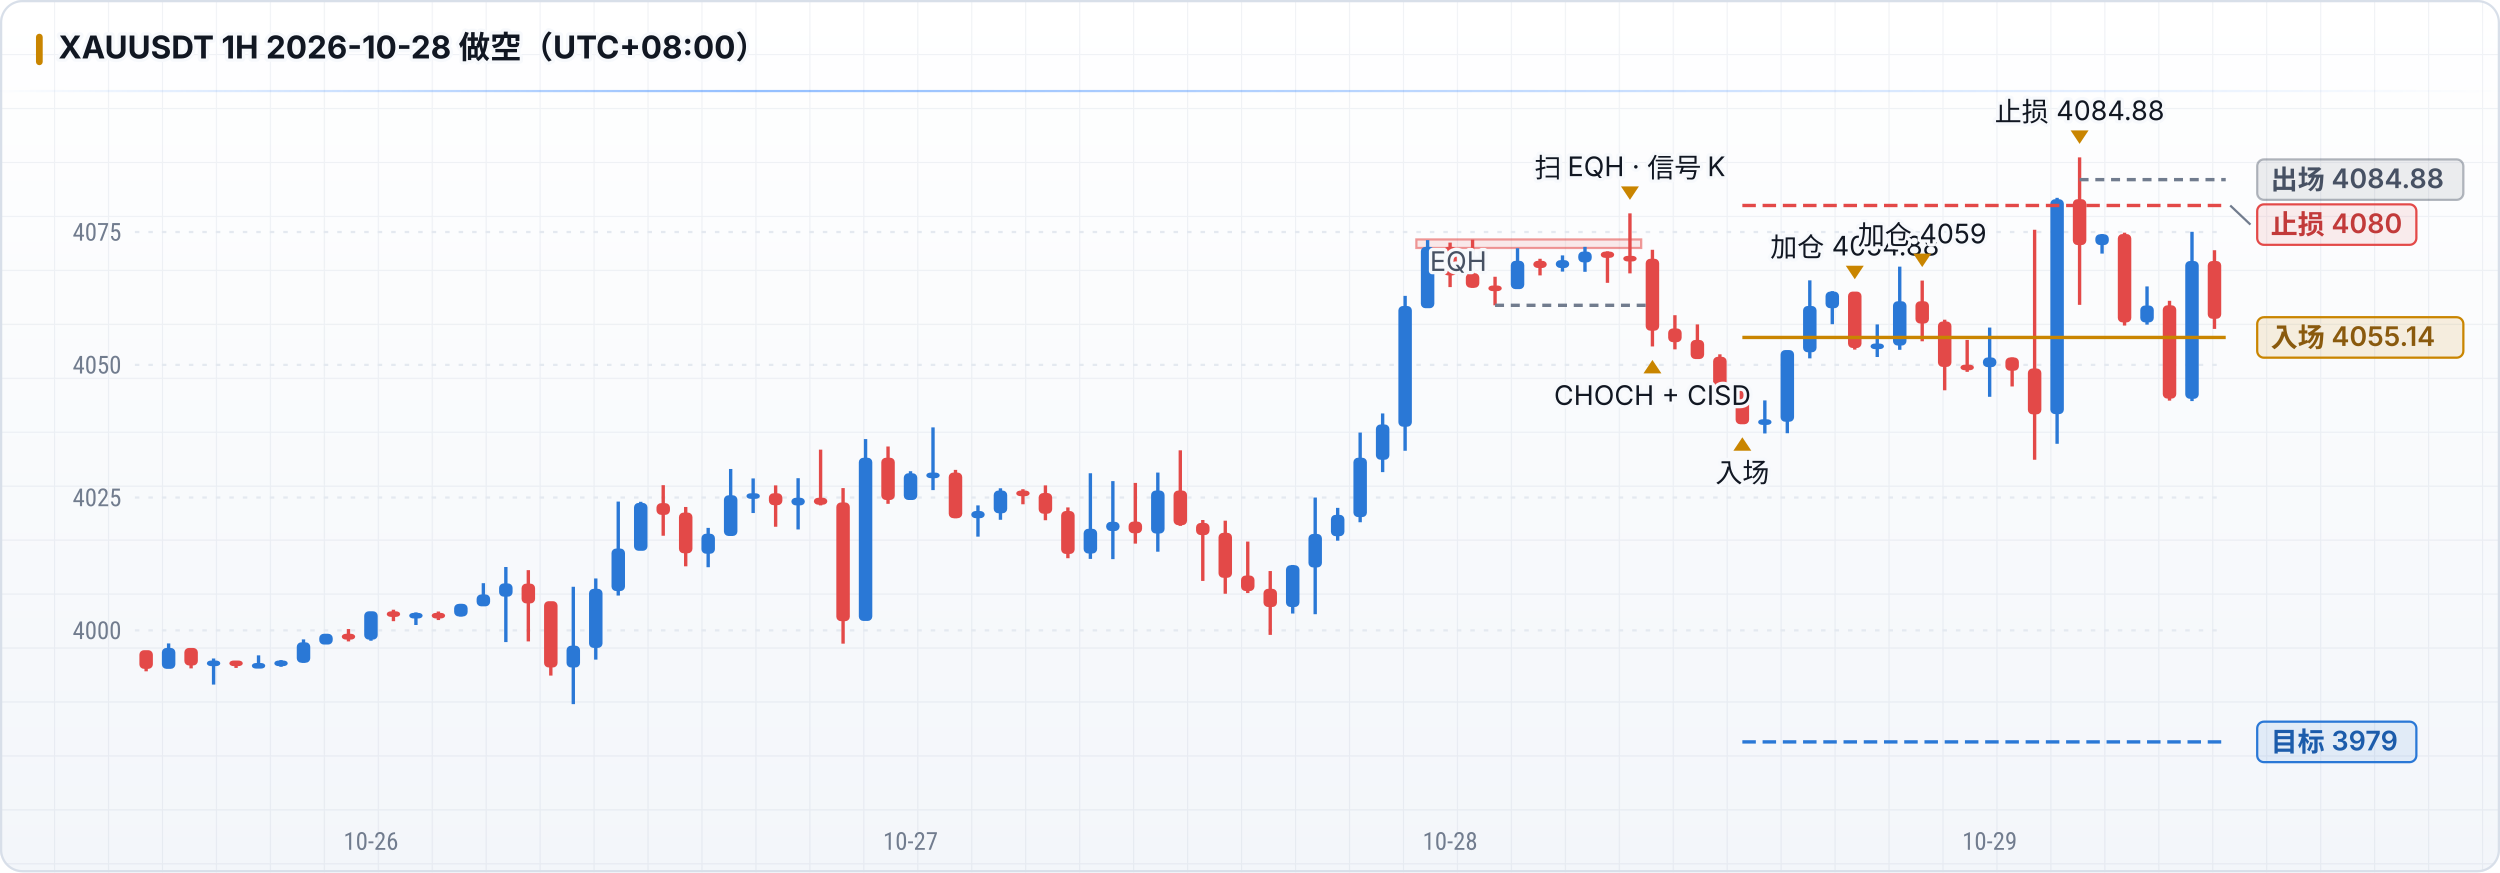
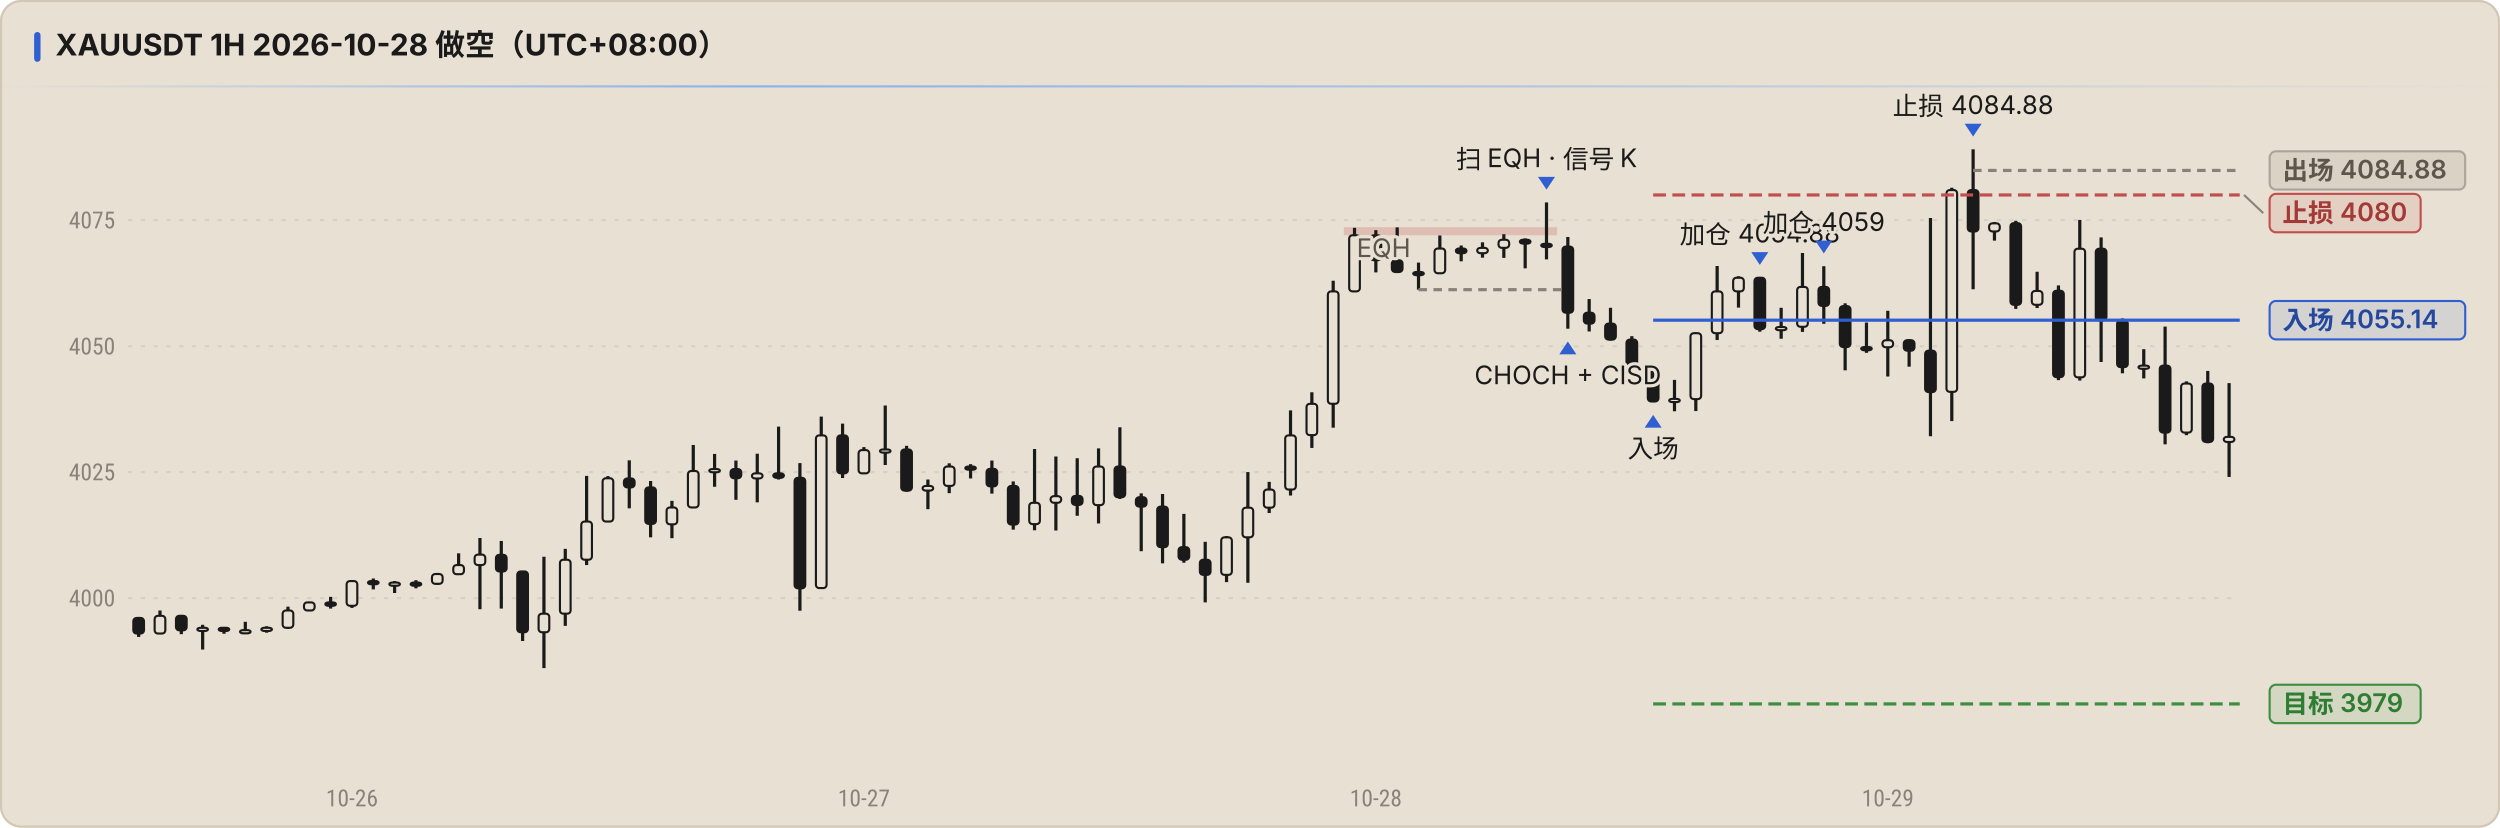
- <svg xmlns="http://www.w3.org/2000/svg" width="1112" height="388" viewBox="0 0 1112 388" role="img" aria-label="XAUUSDT 1H  2026-10-28 做空（UTC+08:00）">
+ <svg xmlns="http://www.w3.org/2000/svg" width="1172" height="388" viewBox="0 0 1172 388" role="img" aria-label="XAUUSDT 1H  2026-10-28 做空（UTC+08:00）">
  <style>
  .bg { fill: url(#bg); }
-   .bg-grid { stroke: rgba(28, 60, 110, 0.06); }
-   .frame { fill: none; stroke: #d8dfe9; }
-   .title-mark { fill: #c98500; }
-   .title { fill: #111722; font-weight: 650; font-size: 14px; }
-   text { font-family: -apple-system, BlinkMacSystemFont, 'PingFang SC', 'Microsoft YaHei', sans-serif; font-size: 12px; fill: #111722; paint-order: stroke; stroke: #f7f9fc; stroke-width: 3px; stroke-linejoin: round; }
-   .muted { fill: #475163; }
+   .bg-grid { stroke: none; }
+   .frame { fill: none; stroke: #d2c7b5; }
+   .title-mark { fill: #2f5fd0; }
+   .title { fill: #1a1a1a; font-weight: 650; font-size: 14px; }
+   text { font-family: -apple-system, BlinkMacSystemFont, 'PingFang SC', 'Microsoft YaHei', sans-serif; font-size: 12px; fill: #1a1a1a; paint-order: stroke; stroke: #e8e0d3; stroke-width: 3px; stroke-linejoin: round; }
+   .muted { fill: #5e564b; }
  .wick { stroke-width: 1.5; }
-   .up { fill: #2a78d6; stroke: #2a78d6; }
-   .down { fill: #e34948; stroke: #e34948; }
-   .z-bull { fill: rgba(42, 120, 214, 0.13); stroke: rgba(42, 120, 214, 0.55); }
-   .z-bear { fill: rgba(227, 73, 72, 0.11); stroke: rgba(227, 73, 72, 0.55); }
-   .z-neutral { fill: rgba(71, 81, 99, 0.09); stroke: rgba(71, 81, 99, 0.25); stroke-dasharray: 2 3; }
-   .z-accent { fill: rgba(212, 145, 34, 0.18); stroke: rgba(201, 133, 0, 0.75); }
-   .l-neutral { stroke: #717c8e; stroke-dasharray: 4 3; }
-   .l-stop { stroke: #e34948; stroke-dasharray: 6 3; }
-   .l-target { stroke: #2a78d6; stroke-dasharray: 6 3; }
-   .l-entry { stroke: #c98500; }
-   .bracket { stroke: #717c8e; fill: none; }
-   .grid { stroke: #e4e9f0; stroke-dasharray: 2 4; }
-   .tick { font-family: 'DIN Alternate', 'Bahnschrift', 'Roboto Condensed', sans-serif; font-size: 11px; fill: #717c8e; stroke: none; }
-   .arrow { fill: #c98500; stroke: none; }
+   .up { fill: #e8e0d3; stroke: #1a1a1a; }
+   .down { fill: #1a1a1a; stroke: #1a1a1a; }
+   .z-bull { fill: rgba(62, 142, 65, 0.24); stroke: none; }
+   .z-bear { fill: rgba(192, 80, 77, 0.24); stroke: none; }
+   .z-neutral { fill: rgba(94, 86, 75, 0.08); stroke: rgba(94, 86, 75, 0.3); stroke-dasharray: 2 3; }
+   .z-accent { fill: rgba(47, 95, 208, 0.24); stroke: none; }
+   .l-neutral { stroke: #8a8278; stroke-dasharray: 4 3; }
+   .l-stop { stroke: #c0504d; stroke-dasharray: 6 3; }
+   .l-target { stroke: #3e8e41; stroke-dasharray: 6 3; }
+   .l-entry { stroke: #2f5fd0; }
+   .bracket { stroke: #8a8278; fill: none; }
+   .grid { stroke: rgba(94, 86, 75, 0.12); stroke-dasharray: 2 4; }
+   .tick { font-family: 'DIN Alternate', 'Bahnschrift', 'Roboto Condensed', sans-serif; font-size: 11px; fill: #8a8278; stroke: none; }
+   .arrow { fill: #2f5fd0; stroke: none; }
  .tag rect { stroke-width: 1; }
  .tag text { stroke: none; font-weight: 600; }
-   .t-neutral rect { fill: rgba(71, 81, 99, 0.1); stroke: rgba(71, 81, 99, 0.4); }
-   .t-neutral text { fill: #475163; }
-   .t-stop rect, .t-bear rect { fill: rgba(227, 73, 72, 0.1); stroke: #e34948; }
-   .t-stop text, .t-bear text { fill: #c23a3a; }
-   .t-target rect, .t-bull rect { fill: rgba(42, 120, 214, 0.1); stroke: #2a78d6; }
-   .t-target text, .t-bull text { fill: #1c5cab; }
-   .t-entry rect, .t-accent rect { fill: rgba(212, 145, 34, 0.14); stroke: #c98500; }
-   .t-entry text, .t-accent text { fill: #8a5a0e; }
+   .t-neutral rect { fill: rgba(94, 86, 75, 0.1); stroke: rgba(94, 86, 75, 0.4); }
+   .t-neutral text { fill: #5e564b; }
+   .t-stop rect, .t-bear rect { fill: rgba(192, 80, 77, 0.12); stroke: #c0504d; }
+   .t-stop text, .t-bear text { fill: #a33a37; }
+   .t-target rect, .t-bull rect { fill: rgba(62, 142, 65, 0.12); stroke: #3e8e41; }
+   .t-target text, .t-bull text { fill: #2e7d32; }
+   .t-entry rect, .t-accent rect { fill: rgba(47, 95, 208, 0.1); stroke: #2f5fd0; }
+   .t-entry text, .t-accent text { fill: #24489e; }
  @media (prefers-color-scheme: dark) {
    .bg-grid { stroke: rgba(110, 160, 230, 0.06); }
    .frame { stroke: #1c2839; }
    .title-mark { fill: #f0b44c; }
    .title, text { fill: #e3eaf4; }
    text { stroke: #0a111d; }
    .muted { fill: #a0b0c5; }
-     .up { fill: #3d8bff; stroke: #3d8bff; }
-     .down { fill: #f2555f; stroke: #f2555f; }
-     .candles { filter: url(#glow); }
-     .z-bull { fill: rgba(61, 139, 255, 0.14); stroke: rgba(61, 139, 255, 0.6); }
-     .z-bear { fill: rgba(242, 85, 95, 0.13); stroke: rgba(242, 85, 95, 0.6); }
+     .up { fill: #0b1220; stroke: #c5d0de; }
+     .down { fill: #8a96a8; stroke: #8a96a8; }
+     .z-bull { fill: rgba(92, 191, 96, 0.24); }
+     .z-bear { fill: rgba(242, 85, 95, 0.24); }
    .z-neutral { fill: rgba(160, 176, 197, 0.08); stroke: rgba(160, 176, 197, 0.25); }
-     .z-accent { fill: rgba(240, 180, 76, 0.16); stroke: rgba(240, 180, 76, 0.75); }
+     .z-accent { fill: rgba(240, 180, 76, 0.24); }
    .l-neutral, .bracket { stroke: #8293ab; }
    .l-stop { stroke: #f2555f; }
-     .l-target { stroke: #3d8bff; }
+     .l-target { stroke: #5cbf60; }
    .l-entry { stroke: #f0b44c; }
    .grid { stroke: #182334; }
    .tick { fill: #70829b; }
    .arrow { fill: #f0b44c; }
    .t-neutral rect { fill: rgba(160, 176, 197, 0.1); stroke: rgba(160, 176, 197, 0.45); }
    .t-neutral text { fill: #c5d0de; }
    .t-stop rect, .t-bear rect { fill: rgba(242, 85, 95, 0.16); stroke: #f2555f; }
    .t-stop text, .t-bear text { fill: #ff8f98; }
-     .t-target rect, .t-bull rect { fill: rgba(61, 139, 255, 0.16); stroke: #3d8bff; }
-     .t-target text, .t-bull text { fill: #8cc3ff; }
+     .t-target rect, .t-bull rect { fill: rgba(92, 191, 96, 0.16); stroke: #5cbf60; }
+     .t-target text, .t-bull text { fill: #9fe0a2; }
    .t-entry rect, .t-accent rect { fill: rgba(240, 180, 76, 0.16); stroke: #f0b44c; }
    .t-entry text, .t-accent text { fill: #ffd38a; }
  }
</style>
  <defs>
    <linearGradient id="bg" x1="0" y1="0" x2="0" y2="1">
-       <stop offset="0" stop-color="#ffffff" />
-       <stop offset="1" stop-color="#f3f6fa" />
+       <stop offset="0" stop-color="#e8e0d3" />
+       <stop offset="1" stop-color="#e8e0d3" />
    </linearGradient>
    <linearGradient id="edge" x1="0" y1="0" x2="1" y2="0">
      <stop offset="0" stop-color="#3d8bff" stop-opacity="0" />
      <stop offset="0.3" stop-color="#3d8bff" stop-opacity="0.55" />
      <stop offset="1" stop-color="#3d8bff" stop-opacity="0" />
    </linearGradient>
    <pattern id="paper" width="24" height="24" patternUnits="userSpaceOnUse">
      <path class="bg-grid" d="M24 0H0V24" fill="none" />
    </pattern>
    <filter id="glow" x="-50%" y="-10%" width="200%" height="120%">
      <feGaussianBlur stdDeviation="2.2" result="b" />
      <feMerge>
        <feMergeNode in="b" />
        <feMergeNode in="SourceGraphic" />
      </feMerge>
    </filter>
    <style>@media (prefers-color-scheme: dark) { #bg stop:first-child { stop-color: #0f1828; } #bg stop:last-child { stop-color: #070c16; } }</style>
  </defs>
-   <rect class="bg" width="1112" height="388" rx="10" />
-   <rect width="1112" height="388" rx="10" fill="url(#paper)" />
-   <rect class="frame" x="0.5" y="0.5" width="1111" height="387" rx="9.5" />
-   <rect fill="url(#edge)" x="0" y="40" width="1112" height="1" />
+   <rect class="bg" width="1172" height="388" rx="10" />
+   <rect width="1172" height="388" rx="10" fill="url(#paper)" />
+   <rect class="frame" x="0.5" y="0.5" width="1171" height="387" rx="9.5" />
+   <rect fill="url(#edge)" x="0" y="40" width="1172" height="1" />
  <rect class="title-mark" x="16" y="15" width="3" height="14" rx="1.5" />
  <text class="title" x="26" y="26">XAUUSDT 1H  2026-10-28 做空（UTC+08:00）</text>
-   <line class="grid" x1="60" x2="990" y1="280.4" y2="280.4" />
+   <line class="grid" x1="60" x2="1050" y1="280.4" y2="280.4" />
  <text class="tick" x="54" y="280.4" dy="0.35em" text-anchor="end">4000</text>
-   <line class="grid" x1="60" x2="990" y1="221.3" y2="221.3" />
+   <line class="grid" x1="60" x2="1050" y1="221.3" y2="221.3" />
  <text class="tick" x="54" y="221.3" dy="0.35em" text-anchor="end">4025</text>
-   <line class="grid" x1="60" x2="990" y1="162.3" y2="162.3" />
+   <line class="grid" x1="60" x2="1050" y1="162.3" y2="162.3" />
  <text class="tick" x="54" y="162.3" dy="0.35em" text-anchor="end">4050</text>
-   <line class="grid" x1="60" x2="990" y1="103.2" y2="103.2" />
+   <line class="grid" x1="60" x2="1050" y1="103.2" y2="103.2" />
  <text class="tick" x="54" y="103.2" dy="0.35em" text-anchor="end">4075</text>
  <text class="tick" x="165" y="378" text-anchor="middle">10-26</text>
  <text class="tick" x="405" y="378" text-anchor="middle">10-27</text>
  <text class="tick" x="645" y="378" text-anchor="middle">10-28</text>
  <text class="tick" x="885" y="378" text-anchor="middle">10-29</text>
  <rect class="z-bear" x="630" y="106.5" width="100" height="3.8" />
  <g class="candles">
    <line class="wick down" x1="65" x2="65" y1="289.7" y2="298.6" />
    <rect class="down" x="62.5" y="289.7" width="5" height="7.3" rx="1.5" />
    <line class="wick up" x1="75" x2="75" y1="286.2" y2="297" />
    <rect class="up" x="72.5" y="288.7" width="5" height="8.3" rx="1.5" />
    <line class="wick down" x1="85" x2="85" y1="288.7" y2="297.3" />
    <rect class="down" x="82.5" y="288.7" width="5" height="6.8" rx="1.5" />
    <line class="wick up" x1="95" x2="95" y1="292.9" y2="304.5" />
    <rect class="up" x="92.5" y="294.3" width="5" height="1.5" rx="1.5" />
    <line class="wick down" x1="105" x2="105" y1="294.2" y2="297.1" />
    <rect class="down" x="102.5" y="294.3" width="5" height="1.5" rx="1.5" />
    <line class="wick up" x1="115" x2="115" y1="291.5" y2="296.3" />
    <rect class="up" x="112.5" y="295.4" width="5" height="1.5" rx="1.5" />
    <line class="wick up" x1="125" x2="125" y1="293.6" y2="296.6" />
    <rect class="up" x="122.5" y="294.3" width="5" height="1.5" rx="1.5" />
    <line class="wick up" x1="135" x2="135" y1="284.4" y2="294.8" />
    <rect class="up" x="132.5" y="286.2" width="5" height="8.1" rx="1.5" />
    <line class="wick up" x1="145" x2="145" y1="282.3" y2="286.2" />
    <rect class="up" x="142.5" y="282.4" width="5" height="3.8" rx="1.5" />
    <line class="wick down" x1="155" x2="155" y1="279.8" y2="285.3" />
    <rect class="down" x="152.5" y="282.4" width="5" height="1.6" rx="1.5" />
    <line class="wick up" x1="165" x2="165" y1="272.2" y2="285" />
    <rect class="up" x="162.5" y="272.4" width="5" height="11.6" rx="1.5" />
    <line class="wick down" x1="175" x2="175" y1="271.2" y2="276.3" />
    <rect class="down" x="172.5" y="272.4" width="5" height="1.5" rx="1.5" />
    <line class="wick up" x1="185" x2="185" y1="272.4" y2="278" />
    <rect class="up" x="182.5" y="273.1" width="5" height="1.5" rx="1.5" />
    <line class="wick down" x1="195" x2="195" y1="272" y2="275.8" />
    <rect class="down" x="192.5" y="273.1" width="5" height="1.5" rx="1.5" />
    <line class="wick up" x1="205" x2="205" y1="268.6" y2="274.2" />
    <rect class="up" x="202.5" y="269.1" width="5" height="4.6" rx="1.5" />
    <line class="wick up" x1="215" x2="215" y1="259.4" y2="269.4" />
    <rect class="up" x="212.5" y="264.9" width="5" height="4.3" rx="1.5" />
    <line class="wick up" x1="225" x2="225" y1="252.2" y2="285.6" />
    <rect class="up" x="222.5" y="260" width="5" height="4.9" rx="1.5" />
    <line class="wick down" x1="235" x2="235" y1="253.6" y2="285.3" />
    <rect class="down" x="232.5" y="260.1" width="5" height="7.8" rx="1.5" />
    <line class="wick down" x1="245" x2="245" y1="267.9" y2="300.5" />
    <rect class="down" x="242.5" y="267.9" width="5" height="28.5" rx="1.5" />
    <line class="wick up" x1="255" x2="255" y1="261" y2="313.2" />
    <rect class="up" x="252.5" y="287.7" width="5" height="8.7" rx="1.5" />
    <line class="wick up" x1="265" x2="265" y1="257.3" y2="293.4" />
    <rect class="up" x="262.5" y="262.4" width="5" height="25.3" rx="1.5" />
    <line class="wick up" x1="275" x2="275" y1="223.1" y2="264.9" />
    <rect class="up" x="272.5" y="244.5" width="5" height="17.9" rx="1.5" />
    <line class="wick up" x1="285" x2="285" y1="223.2" y2="244.5" />
    <rect class="up" x="282.5" y="224.2" width="5" height="20.3" rx="1.5" />
    <line class="wick down" x1="295" x2="295" y1="215.8" y2="238.3" />
    <rect class="down" x="292.5" y="224.3" width="5" height="4.2" rx="1.5" />
    <line class="wick down" x1="305" x2="305" y1="225.5" y2="251.9" />
    <rect class="down" x="302.5" y="228.5" width="5" height="17.1" rx="1.5" />
    <line class="wick up" x1="315" x2="315" y1="234.8" y2="252.3" />
    <rect class="up" x="312.5" y="237.9" width="5" height="7.9" rx="1.5" />
    <line class="wick up" x1="325" x2="325" y1="208.6" y2="237.9" />
    <rect class="up" x="322.5" y="220.8" width="5" height="17.1" rx="1.5" />
    <line class="wick up" x1="335" x2="335" y1="212.8" y2="228.2" />
    <rect class="up" x="332.5" y="219.9" width="5" height="1.5" rx="1.5" />
    <line class="wick down" x1="345" x2="345" y1="215.9" y2="234.3" />
    <rect class="down" x="342.5" y="219.9" width="5" height="4.3" rx="1.5" />
    <line class="wick up" x1="355" x2="355" y1="212.7" y2="235.5" />
    <rect class="up" x="352.5" y="221.9" width="5" height="2.4" rx="1.5" />
    <line class="wick down" x1="365" x2="365" y1="200" y2="224.8" />
    <rect class="down" x="362.5" y="221.9" width="5" height="2.1" rx="1.5" />
    <line class="wick down" x1="375" x2="375" y1="217.1" y2="286.3" />
    <rect class="down" x="372.5" y="224" width="5" height="51.8" rx="1.5" />
    <line class="wick up" x1="385" x2="385" y1="195.3" y2="275.8" />
    <rect class="up" x="382.5" y="204.1" width="5" height="71.6" rx="1.5" />
    <line class="wick down" x1="395" x2="395" y1="198.6" y2="224.1" />
    <rect class="down" x="392.5" y="204.1" width="5" height="17.8" rx="1.5" />
    <line class="wick up" x1="405" x2="405" y1="209.6" y2="221.9" />
    <rect class="up" x="402.5" y="211" width="5" height="10.9" rx="1.5" />
    <line class="wick up" x1="415" x2="415" y1="190.1" y2="218" />
    <rect class="up" x="412.5" y="210.7" width="5" height="1.5" rx="1.5" />
    <line class="wick down" x1="425" x2="425" y1="209" y2="230.5" />
    <rect class="down" x="422.5" y="210.7" width="5" height="19.3" rx="1.5" />
    <line class="wick up" x1="435" x2="435" y1="224.8" y2="238.7" />
    <rect class="up" x="432.5" y="227.8" width="5" height="2.2" rx="1.5" />
    <line class="wick up" x1="445" x2="445" y1="217.2" y2="231.2" />
    <rect class="up" x="442.5" y="218.7" width="5" height="9.1" rx="1.5" />
    <line class="wick down" x1="455" x2="455" y1="217.6" y2="224.3" />
    <rect class="down" x="452.5" y="218.7" width="5" height="1.5" rx="1.5" />
    <line class="wick down" x1="465" x2="465" y1="215.9" y2="231.4" />
    <rect class="down" x="462.5" y="219.8" width="5" height="8.2" rx="1.5" />
    <line class="wick down" x1="475" x2="475" y1="225.7" y2="248.3" />
    <rect class="down" x="472.5" y="227.8" width="5" height="18.1" rx="1.5" />
    <line class="wick up" x1="485" x2="485" y1="210.5" y2="248.6" />
    <rect class="up" x="482.5" y="235.7" width="5" height="10" rx="1.5" />
    <line class="wick up" x1="495" x2="495" y1="214" y2="248.7" />
    <rect class="up" x="492.5" y="232.6" width="5" height="3.1" rx="1.5" />
    <line class="wick down" x1="505" x2="505" y1="214.8" y2="241.8" />
    <rect class="down" x="502.5" y="232.5" width="5" height="4.2" rx="1.5" />
    <line class="wick up" x1="515" x2="515" y1="210.2" y2="245.4" />
    <rect class="up" x="512.5" y="218.7" width="5" height="18.1" rx="1.5" />
    <line class="wick down" x1="525" x2="525" y1="200.3" y2="233.9" />
    <rect class="down" x="522.5" y="218.7" width="5" height="14.4" rx="1.5" />
    <line class="wick down" x1="535" x2="535" y1="231.3" y2="258.4" />
    <rect class="down" x="532.5" y="233.1" width="5" height="4.4" rx="1.5" />
    <line class="wick down" x1="545" x2="545" y1="231.6" y2="264.1" />
    <rect class="down" x="542.5" y="237.5" width="5" height="19" rx="1.5" />
    <line class="wick down" x1="555" x2="555" y1="240.9" y2="263.8" />
    <rect class="down" x="552.5" y="256.5" width="5" height="5.9" rx="1.5" />
    <line class="wick down" x1="565" x2="565" y1="254" y2="282.4" />
    <rect class="down" x="562.5" y="262.4" width="5" height="7.1" rx="1.5" />
    <line class="wick up" x1="575" x2="575" y1="251.3" y2="272.9" />
    <rect class="up" x="572.5" y="251.9" width="5" height="17.6" rx="1.5" />
    <line class="wick up" x1="585" x2="585" y1="221.3" y2="273.2" />
    <rect class="up" x="582.5" y="238" width="5" height="13.9" rx="1.5" />
    <line class="wick up" x1="595" x2="595" y1="225.9" y2="240.5" />
    <rect class="up" x="592.5" y="229.5" width="5" height="8.5" rx="1.5" />
    <line class="wick up" x1="605" x2="605" y1="192.4" y2="232.3" />
    <rect class="up" x="602.5" y="204.1" width="5" height="25.4" rx="1.5" />
    <line class="wick up" x1="615" x2="615" y1="183.9" y2="210" />
    <rect class="up" x="612.5" y="189.3" width="5" height="14.7" rx="1.5" />
    <line class="wick up" x1="625" x2="625" y1="131.6" y2="200.5" />
    <rect class="up" x="622.5" y="136.6" width="5" height="52.7" rx="1.5" />
    <line class="wick up" x1="635" x2="635" y1="106.8" y2="136.6" />
    <rect class="up" x="632.5" y="110.3" width="5" height="26.3" rx="1.5" />
    <line class="wick down" x1="645" x2="645" y1="107.9" y2="127.7" />
    <rect class="down" x="642.5" y="110.3" width="5" height="11.7" rx="1.5" />
    <line class="wick down" x1="655" x2="655" y1="106.6" y2="128" />
    <rect class="down" x="652.5" y="122" width="5" height="5.5" rx="1.5" />
    <line class="wick down" x1="665" x2="665" y1="123.1" y2="135.8" />
    <rect class="down" x="662.5" y="127.5" width="5" height="1.5" rx="1.5" />
    <line class="wick up" x1="675" x2="675" y1="110.4" y2="128.2" />
    <rect class="up" x="672.5" y="116.5" width="5" height="11.6" rx="1.5" />
    <line class="wick down" x1="685" x2="685" y1="115.1" y2="122.5" />
    <rect class="down" x="682.5" y="116.5" width="5" height="2.2" rx="1.5" />
    <line class="wick up" x1="695" x2="695" y1="113.6" y2="120.8" />
    <rect class="up" x="692.5" y="116.2" width="5" height="2.5" rx="1.5" />
    <line class="wick up" x1="705" x2="705" y1="109.8" y2="120.9" />
    <rect class="up" x="702.5" y="112.4" width="5" height="3.8" rx="1.5" />
    <line class="wick down" x1="715" x2="715" y1="111.8" y2="125.8" />
    <rect class="down" x="712.5" y="112.4" width="5" height="1.8" rx="1.5" />
    <line class="wick down" x1="725" x2="725" y1="94.9" y2="121.6" />
    <rect class="down" x="722.5" y="114.3" width="5" height="1.5" rx="1.5" />
    <line class="wick down" x1="735" x2="735" y1="111.1" y2="154.1" />
    <rect class="down" x="732.5" y="115.6" width="5" height="31" rx="1.5" />
    <line class="wick down" x1="745" x2="745" y1="140.2" y2="155.4" />
    <rect class="down" x="742.5" y="146.6" width="5" height="5.1" rx="1.5" />
    <line class="wick down" x1="755" x2="755" y1="144.3" y2="159.6" />
    <rect class="down" x="752.5" y="151.7" width="5" height="7.5" rx="1.5" />
    <line class="wick down" x1="765" x2="765" y1="157.6" y2="175.1" />
    <rect class="down" x="762.5" y="159.2" width="5" height="14.1" rx="1.5" />
    <line class="wick down" x1="775" x2="775" y1="171.7" y2="188.5" />
    <rect class="down" x="772.5" y="173.3" width="5" height="14.9" rx="1.5" />
    <line class="wick up" x1="785" x2="785" y1="178.1" y2="192.8" />
    <rect class="up" x="782.5" y="187" width="5" height="1.5" rx="1.5" />
    <line class="wick up" x1="795" x2="795" y1="155.9" y2="192.7" />
    <rect class="up" x="792.5" y="156.2" width="5" height="30.9" rx="1.5" />
    <line class="wick up" x1="805" x2="805" y1="124.7" y2="159.4" />
    <rect class="up" x="802.5" y="136.6" width="5" height="19.6" rx="1.5" />
    <line class="wick up" x1="815" x2="815" y1="129.5" y2="144.2" />
    <rect class="up" x="812.5" y="130.2" width="5" height="6.4" rx="1.5" />
    <line class="wick down" x1="825" x2="825" y1="130.2" y2="155.5" />
    <rect class="down" x="822.5" y="130.2" width="5" height="24.1" rx="1.5" />
    <line class="wick up" x1="835" x2="835" y1="144.3" y2="158.8" />
    <rect class="up" x="832.5" y="153.3" width="5" height="1.5" rx="1.5" />
    <line class="wick up" x1="845" x2="845" y1="118.6" y2="155.6" />
    <rect class="up" x="842.5" y="134.5" width="5" height="18.7" rx="1.5" />
    <line class="wick down" x1="855" x2="855" y1="124.8" y2="151.8" />
    <rect class="down" x="852.5" y="134.5" width="5" height="8.9" rx="1.5" />
    <line class="wick down" x1="865" x2="865" y1="142.2" y2="173.6" />
    <rect class="down" x="862.5" y="143.5" width="5" height="19.2" rx="1.5" />
    <line class="wick down" x1="875" x2="875" y1="151.2" y2="165.4" />
    <rect class="down" x="872.5" y="162.7" width="5" height="1.5" rx="1.5" />
    <line class="wick up" x1="885" x2="885" y1="145.7" y2="176.5" />
    <rect class="up" x="882.5" y="159.5" width="5" height="3.3" rx="1.5" />
    <line class="wick down" x1="895" x2="895" y1="159" y2="171.9" />
    <rect class="down" x="892.5" y="159.5" width="5" height="4.9" rx="1.5" />
    <line class="wick down" x1="905" x2="905" y1="102.2" y2="204.5" />
    <rect class="down" x="902.5" y="164.4" width="5" height="19.4" rx="1.5" />
    <line class="wick up" x1="915" x2="915" y1="88" y2="197.4" />
    <rect class="up" x="912.5" y="89.1" width="5" height="94.6" rx="1.5" />
    <line class="wick down" x1="925" x2="925" y1="70" y2="135.6" />
    <rect class="down" x="922.5" y="89.1" width="5" height="19.4" rx="1.5" />
    <line class="wick up" x1="935" x2="935" y1="104.1" y2="112.8" />
    <rect class="up" x="932.5" y="104.7" width="5" height="3.8" rx="1.5" />
    <line class="wick down" x1="945" x2="945" y1="103.5" y2="144.8" />
    <rect class="down" x="942.5" y="104.6" width="5" height="38.3" rx="1.5" />
    <line class="wick up" x1="955" x2="955" y1="127.4" y2="144.4" />
    <rect class="up" x="952.5" y="136.4" width="5" height="6.5" rx="1.5" />
    <line class="wick down" x1="965" x2="965" y1="133.8" y2="178.2" />
    <rect class="down" x="962.5" y="136.3" width="5" height="40.5" rx="1.5" />
    <line class="wick up" x1="975" x2="975" y1="103.1" y2="178.4" />
    <rect class="up" x="972.5" y="116.6" width="5" height="60.3" rx="1.5" />
-     <line class="wick down" x1="985" x2="985" y1="111.3" y2="146.3" />
-     <rect class="down" x="982.5" y="116.6" width="5" height="24.7" rx="1.5" />
-   </g>
-   <line class="l-target" x1="775" x2="990" y1="330" y2="330" stroke-width="1.5" />
-   <line class="l-stop" x1="775" x2="990" y1="91.4" y2="91.4" stroke-width="1.5" />
-   <line class="l-entry" x1="775" x2="990" y1="150.1" y2="150.1" stroke-width="1.5" />
-   <line class="l-neutral" x1="925" x2="990" y1="79.9" y2="79.9" stroke-width="1.5" />
+     <line class="wick down" x1="985" x2="985" y1="111.3" y2="169.7" />
+     <rect class="down" x="982.5" y="116.6" width="5" height="33.6" rx="1.5" />
+     <line class="wick down" x1="995" x2="995" y1="149.3" y2="175" />
+     <rect class="down" x="992.5" y="150.2" width="5" height="21.9" rx="1.5" />
+     <line class="wick up" x1="1005" x2="1005" y1="163.7" y2="177.4" />
+     <rect class="up" x="1002.5" y="171.4" width="5" height="1.5" rx="1.5" />
+     <line class="wick down" x1="1015" x2="1015" y1="153.1" y2="208.3" />
+     <rect class="down" x="1012.5" y="171.4" width="5" height="31.4" rx="1.5" />
+     <line class="wick up" x1="1025" x2="1025" y1="178.8" y2="204" />
+     <rect class="up" x="1022.5" y="179.8" width="5" height="23" rx="1.5" />
+     <line class="wick down" x1="1035" x2="1035" y1="173.9" y2="207.8" />
+     <rect class="down" x="1032.5" y="179.8" width="5" height="27.4" rx="1.5" />
+     <line class="wick up" x1="1045" x2="1045" y1="179.6" y2="223.6" />
+     <rect class="up" x="1042.5" y="204.8" width="5" height="2.4" rx="1.5" />
+   </g>
+   <line class="l-target" x1="775" x2="1050" y1="330" y2="330" stroke-width="1.5" />
+   <line class="l-stop" x1="775" x2="1050" y1="91.4" y2="91.4" stroke-width="1.5" />
+   <line class="l-entry" x1="775" x2="1050" y1="150.1" y2="150.1" stroke-width="1.5" />
+   <line class="l-neutral" x1="925" x2="1050" y1="79.9" y2="79.9" stroke-width="1.5" />
  <line class="l-neutral" x1="665" x2="735" y1="135.8" y2="135.8" stroke-width="1.5" />
  <text class="muted" x="636" y="120.5">EQH</text>
  <g class="tag t-target">
-     <rect x="1004" y="321" width="70.8" height="18" rx="3" />
-     <text x="1010" y="330" dy="0.35em">目标 3979</text>
-   </g>
-   <path class="bracket" d="M992,91.4 L1001,99.9" />
+     <rect x="1064" y="321" width="70.8" height="18" rx="3" />
+     <text x="1070" y="330" dy="0.35em">目标 3979</text>
+   </g>
+   <path class="bracket" d="M1052,91.4 L1061,99.9" />
  <g class="tag t-stop">
-     <rect x="1004" y="90.9" width="70.8" height="18" rx="3" />
-     <text x="1010" y="99.9" dy="0.35em">止损 4080</text>
+     <rect x="1064" y="90.9" width="70.8" height="18" rx="3" />
+     <text x="1070" y="99.9" dy="0.35em">止损 4080</text>
  </g>
  <g class="tag t-entry">
-     <rect x="1004" y="141.1" width="91.7" height="18" rx="3" />
-     <text x="1010" y="150.1" dy="0.35em">入场 4055.14</text>
+     <rect x="1064" y="141.1" width="91.7" height="18" rx="3" />
+     <text x="1070" y="150.1" dy="0.35em">入场 4055.14</text>
  </g>
  <g class="tag t-neutral">
-     <rect x="1004" y="70.9" width="91.7" height="18" rx="3" />
-     <text x="1010" y="79.9" dy="0.35em">出场 4084.88</text>
+     <rect x="1064" y="70.9" width="91.7" height="18" rx="3" />
+     <text x="1070" y="79.9" dy="0.35em">出场 4084.88</text>
  </g>
  <path class="arrow" d="M775,194.5 l-4,6 h8 z" />
  <text x="775" y="214.5" text-anchor="middle">入场</text>
  <path class="arrow" d="M725,88.9 l-4,-6 h8 z" />
  <text x="725" y="78.9" text-anchor="middle">扫 EQH · 信号 K</text>
  <path class="arrow" d="M735,160.1 l-4,6 h8 z" />
  <text x="735" y="180.1" text-anchor="middle">CHOCH + CISD</text>
  <path class="arrow" d="M825,124.2 l-4,-6 h8 z" />
  <text x="825" y="114.2" text-anchor="middle">加仓 4054.88</text>
  <path class="arrow" d="M855,118.8 l-4,-6 h8 z" />
  <text x="855" y="108.8" text-anchor="middle">加仓 4059</text>
  <path class="arrow" d="M925,64 l-4,-6 h8 z" />
  <text x="925" y="54" text-anchor="middle">止损 4084.88</text>
</svg>
